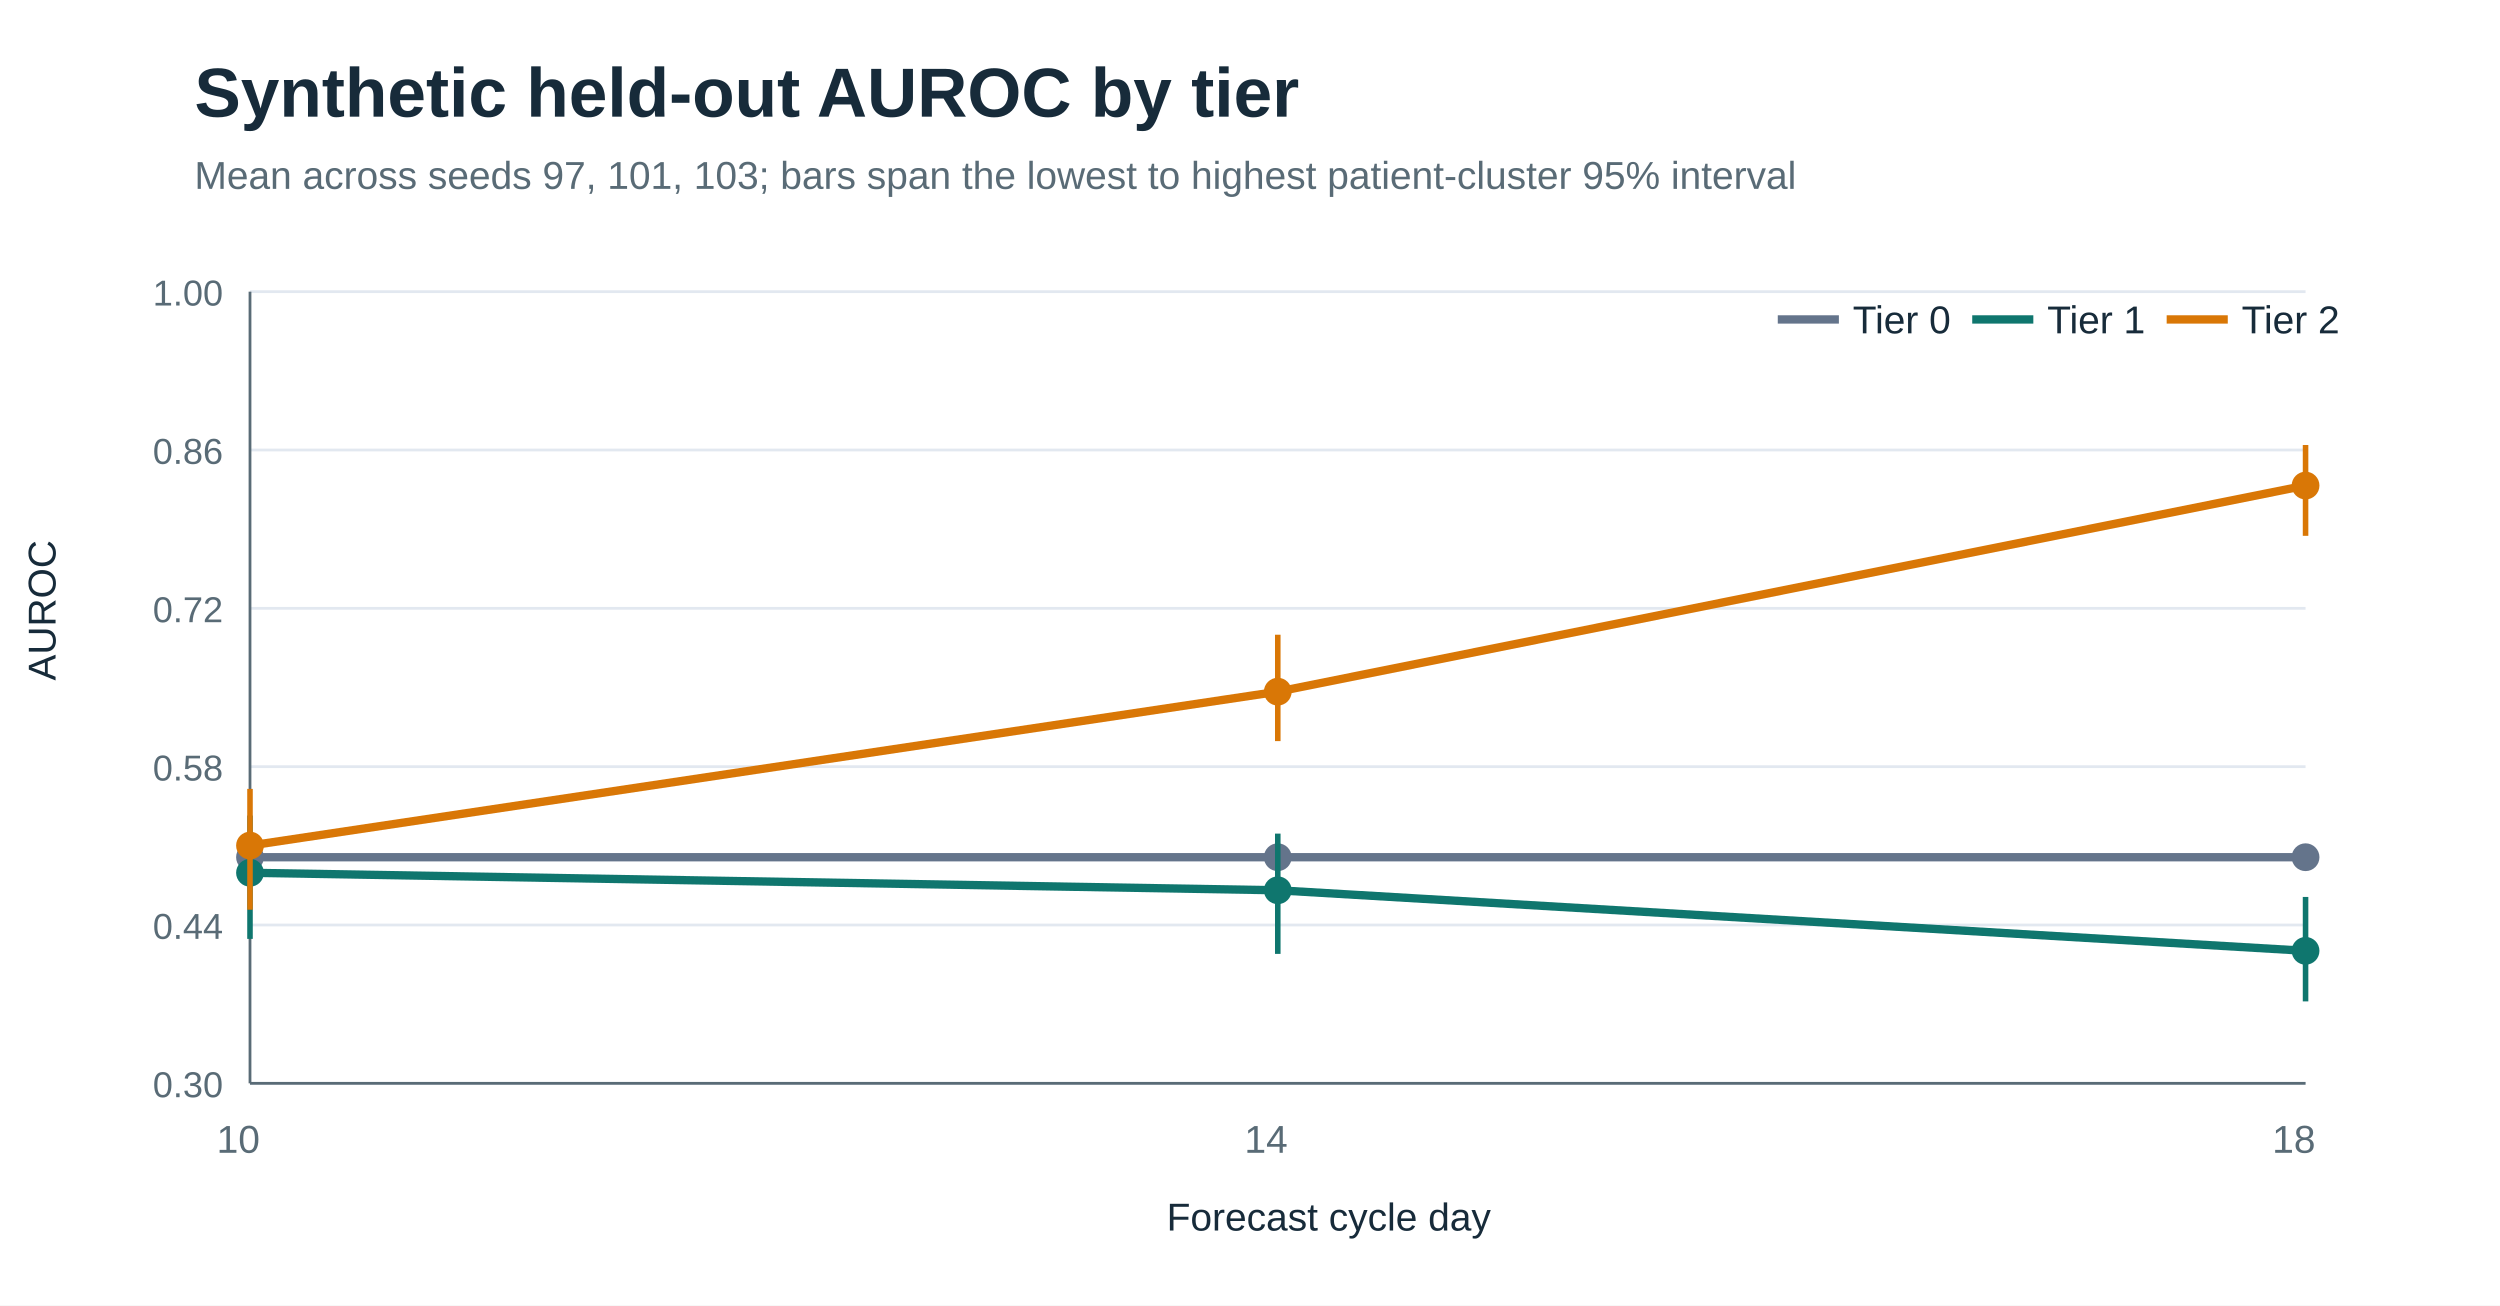
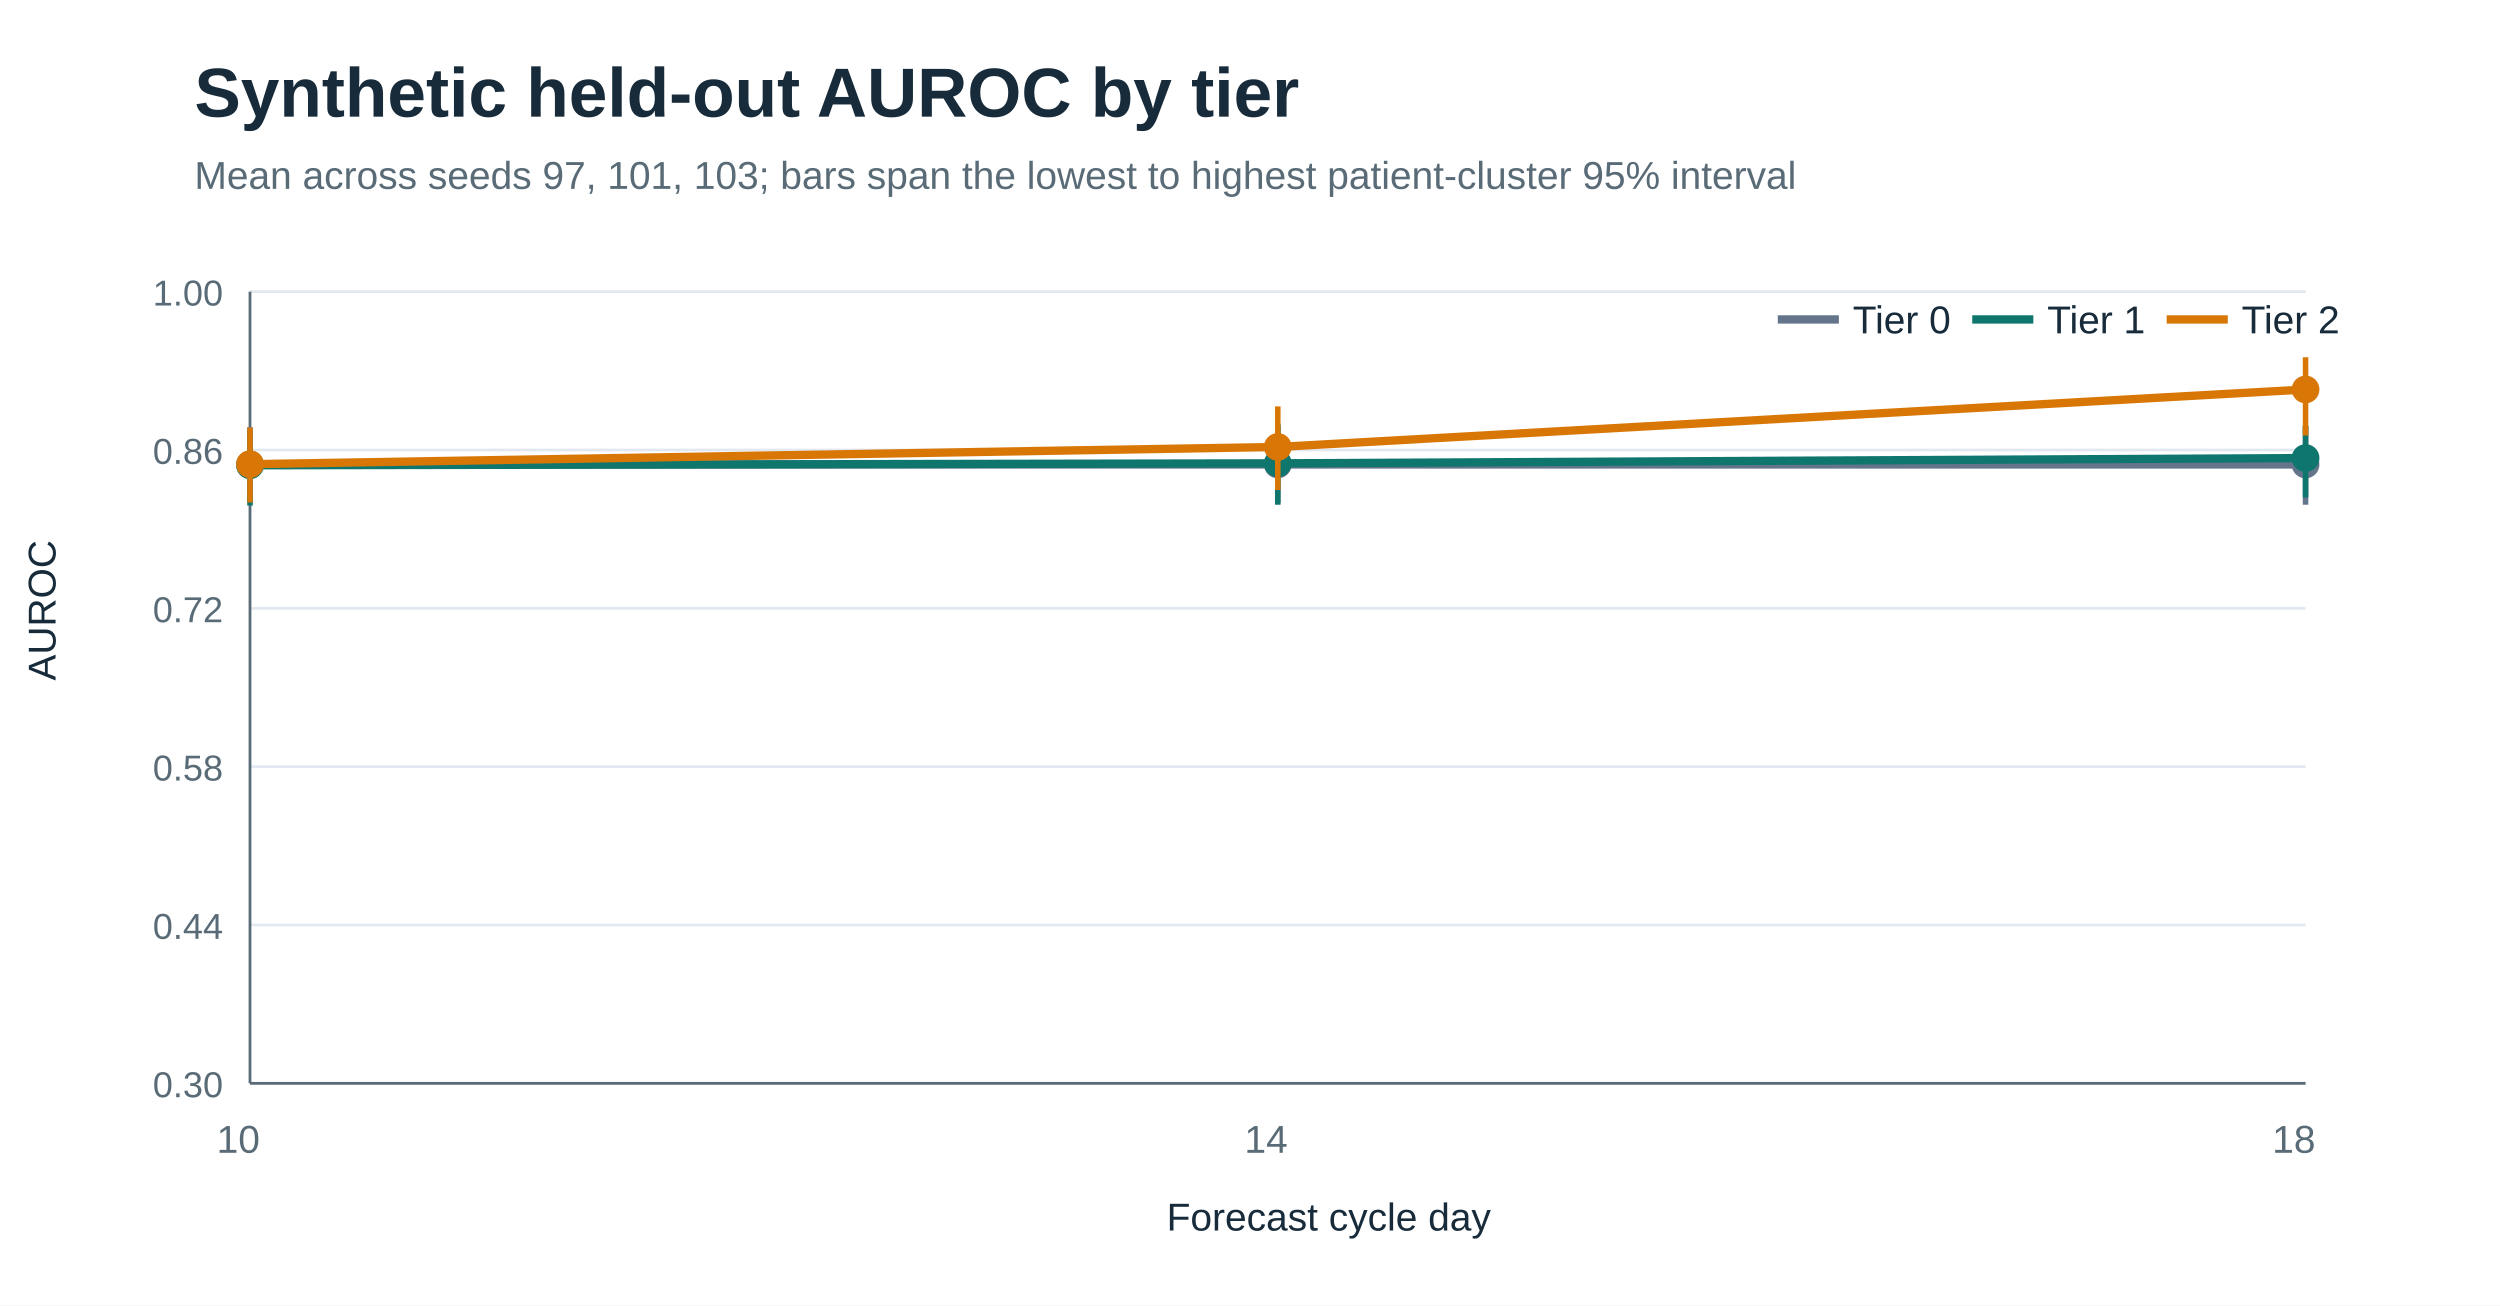
<svg xmlns="http://www.w3.org/2000/svg" width="900" height="470" viewBox="0 0 900 470">
  <rect width="900" height="470" fill="#ffffff" />
  <text x="70" y="42" font-family="Arial" font-size="25" font-weight="700" fill="#172b3a">Synthetic held-out AUROC by tier</text>
  <text x="70" y="68" font-family="Arial" font-size="14" fill="#596b76">Mean across seeds 97, 101, 103; bars span the lowest to highest patient-cluster 95% interval</text>
  <line x1="90" y1="390.0" x2="830" y2="390.0" stroke="#e2e8f0" />
  <text x="55" y="395.0" font-family="Arial" font-size="13" fill="#596b76">0.30</text>
  <line x1="90" y1="333.0" x2="830" y2="333.0" stroke="#e2e8f0" />
  <text x="55" y="338.0" font-family="Arial" font-size="13" fill="#596b76">0.44</text>
  <line x1="90" y1="276.0" x2="830" y2="276.0" stroke="#e2e8f0" />
  <text x="55" y="281.0" font-family="Arial" font-size="13" fill="#596b76">0.58</text>
  <line x1="90" y1="219.0" x2="830" y2="219.0" stroke="#e2e8f0" />
  <text x="55" y="224.0" font-family="Arial" font-size="13" fill="#596b76">0.72</text>
  <line x1="90" y1="162.0" x2="830" y2="162.0" stroke="#e2e8f0" />
  <text x="55" y="167.0" font-family="Arial" font-size="13" fill="#596b76">0.86</text>
  <line x1="90" y1="105.0" x2="830" y2="105.0" stroke="#e2e8f0" />
  <text x="55" y="110.0" font-family="Arial" font-size="13" fill="#596b76">1.00</text>
  <line x1="90" y1="105" x2="90" y2="390" stroke="#596b76" />
  <line x1="90" y1="390" x2="830" y2="390" stroke="#596b76" />
  <text x="20" y="245" transform="rotate(-90 20 245)" font-family="Arial" font-size="14" fill="#172b3a">AUROC</text>
  <text x="78.0" y="415" font-family="Arial" font-size="14" fill="#596b76">10</text>
  <text x="448.0" y="415" font-family="Arial" font-size="14" fill="#596b76">14</text>
  <text x="818.0" y="415" font-family="Arial" font-size="14" fill="#596b76">18</text>
  <text x="420" y="443" font-family="Arial" font-size="14" fill="#172b3a">Forecast cycle day</text>
-   <line x1="90.0" y1="308.6" x2="90.0" y2="308.6" stroke="#64748b" stroke-width="2" />
-   <circle cx="90.0" cy="308.6" r="5" fill="#64748b" />
-   <line x1="460.0" y1="308.6" x2="460.0" y2="308.6" stroke="#64748b" stroke-width="2" />
-   <circle cx="460.0" cy="308.6" r="5" fill="#64748b" />
-   <line x1="830.0" y1="308.6" x2="830.0" y2="308.6" stroke="#64748b" stroke-width="2" />
-   <circle cx="830.0" cy="308.6" r="5" fill="#64748b" />
-   <polyline points="90.0,308.6 460.0,308.6 830.0,308.6" fill="none" stroke="#64748b" stroke-width="3" />
+   <line x1="90.0" y1="153.8" x2="90.0" y2="181.1" stroke="#64748b" stroke-width="2" />
+   <circle cx="90.0" cy="167.2" r="5" fill="#64748b" />
+   <line x1="460.0" y1="153.4" x2="460.0" y2="181.1" stroke="#64748b" stroke-width="2" />
+   <circle cx="460.0" cy="167.2" r="5" fill="#64748b" />
+   <line x1="830.0" y1="153.4" x2="830.0" y2="181.7" stroke="#64748b" stroke-width="2" />
+   <circle cx="830.0" cy="167.2" r="5" fill="#64748b" />
+   <polyline points="90.0,167.2 460.0,167.2 830.0,167.2" fill="none" stroke="#64748b" stroke-width="3" />
  <line x1="640" y1="115" x2="662" y2="115" stroke="#64748b" stroke-width="3" />
  <text x="667" y="120" font-family="Arial" font-size="14" fill="#172b3a">Tier 0</text>
-   <line x1="90.0" y1="293.6" x2="90.0" y2="338.0" stroke="#0f766e" stroke-width="2" />
-   <circle cx="90.0" cy="314.2" r="5" fill="#0f766e" />
-   <line x1="460.0" y1="300.1" x2="460.0" y2="343.4" stroke="#0f766e" stroke-width="2" />
-   <circle cx="460.0" cy="320.5" r="5" fill="#0f766e" />
-   <line x1="830.0" y1="322.9" x2="830.0" y2="360.5" stroke="#0f766e" stroke-width="2" />
-   <circle cx="830.0" cy="342.3" r="5" fill="#0f766e" />
-   <polyline points="90.0,314.2 460.0,320.5 830.0,342.3" fill="none" stroke="#0f766e" stroke-width="3" />
+   <line x1="90.0" y1="155.0" x2="90.0" y2="182.0" stroke="#0f766e" stroke-width="2" />
+   <circle cx="90.0" cy="167.5" r="5" fill="#0f766e" />
+   <line x1="460.0" y1="152.5" x2="460.0" y2="181.7" stroke="#0f766e" stroke-width="2" />
+   <circle cx="460.0" cy="166.8" r="5" fill="#0f766e" />
+   <line x1="830.0" y1="153.2" x2="830.0" y2="179.1" stroke="#0f766e" stroke-width="2" />
+   <circle cx="830.0" cy="164.9" r="5" fill="#0f766e" />
+   <polyline points="90.0,167.5 460.0,166.8 830.0,164.9" fill="none" stroke="#0f766e" stroke-width="3" />
  <line x1="710" y1="115" x2="732" y2="115" stroke="#0f766e" stroke-width="3" />
  <text x="737" y="120" font-family="Arial" font-size="14" fill="#172b3a">Tier 1</text>
-   <line x1="90.0" y1="284.0" x2="90.0" y2="327.5" stroke="#d97706" stroke-width="2" />
-   <circle cx="90.0" cy="304.4" r="5" fill="#d97706" />
-   <line x1="460.0" y1="228.5" x2="460.0" y2="266.8" stroke="#d97706" stroke-width="2" />
-   <circle cx="460.0" cy="249.0" r="5" fill="#d97706" />
-   <line x1="830.0" y1="160.2" x2="830.0" y2="192.9" stroke="#d97706" stroke-width="2" />
-   <circle cx="830.0" cy="174.8" r="5" fill="#d97706" />
-   <polyline points="90.0,304.4 460.0,249.0 830.0,174.8" fill="none" stroke="#d97706" stroke-width="3" />
+   <line x1="90.0" y1="153.9" x2="90.0" y2="180.9" stroke="#d97706" stroke-width="2" />
+   <circle cx="90.0" cy="167.1" r="5" fill="#d97706" />
+   <line x1="460.0" y1="146.3" x2="460.0" y2="176.4" stroke="#d97706" stroke-width="2" />
+   <circle cx="460.0" cy="160.9" r="5" fill="#d97706" />
+   <line x1="830.0" y1="128.6" x2="830.0" y2="156.8" stroke="#d97706" stroke-width="2" />
+   <circle cx="830.0" cy="140.2" r="5" fill="#d97706" />
+   <polyline points="90.0,167.1 460.0,160.9 830.0,140.2" fill="none" stroke="#d97706" stroke-width="3" />
  <line x1="780" y1="115" x2="802" y2="115" stroke="#d97706" stroke-width="3" />
  <text x="807" y="120" font-family="Arial" font-size="14" fill="#172b3a">Tier 2</text>
</svg>
